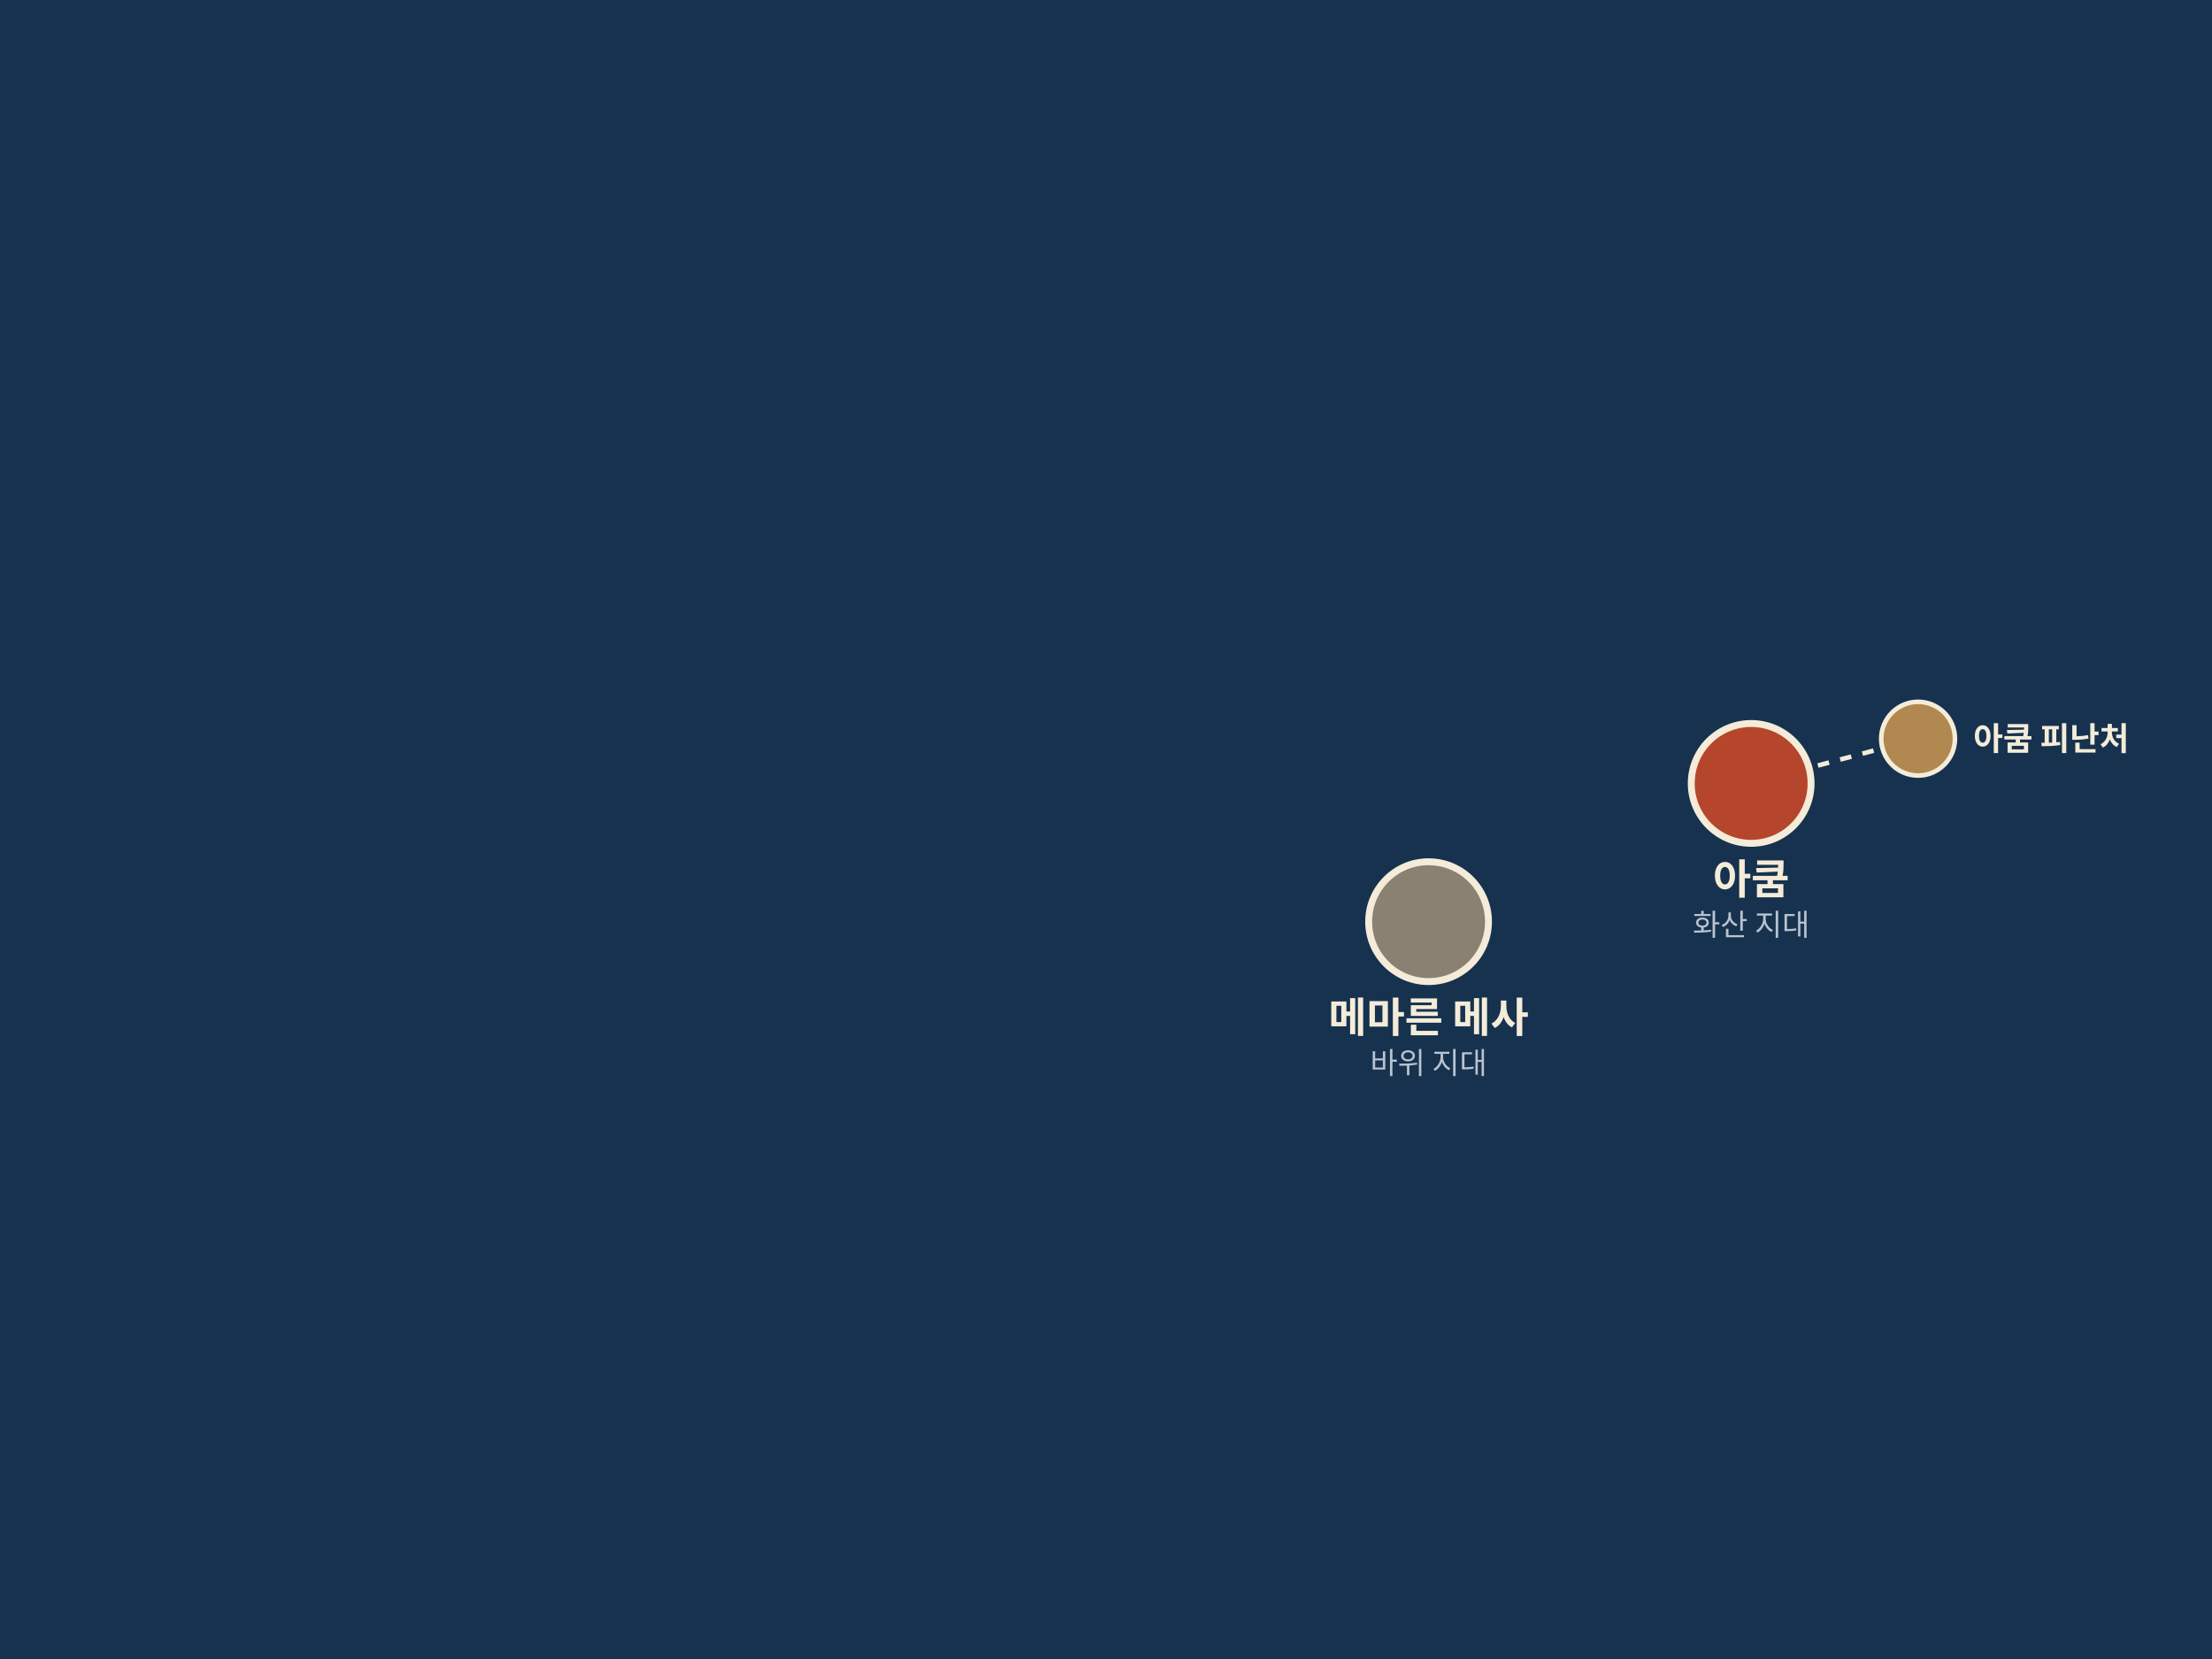
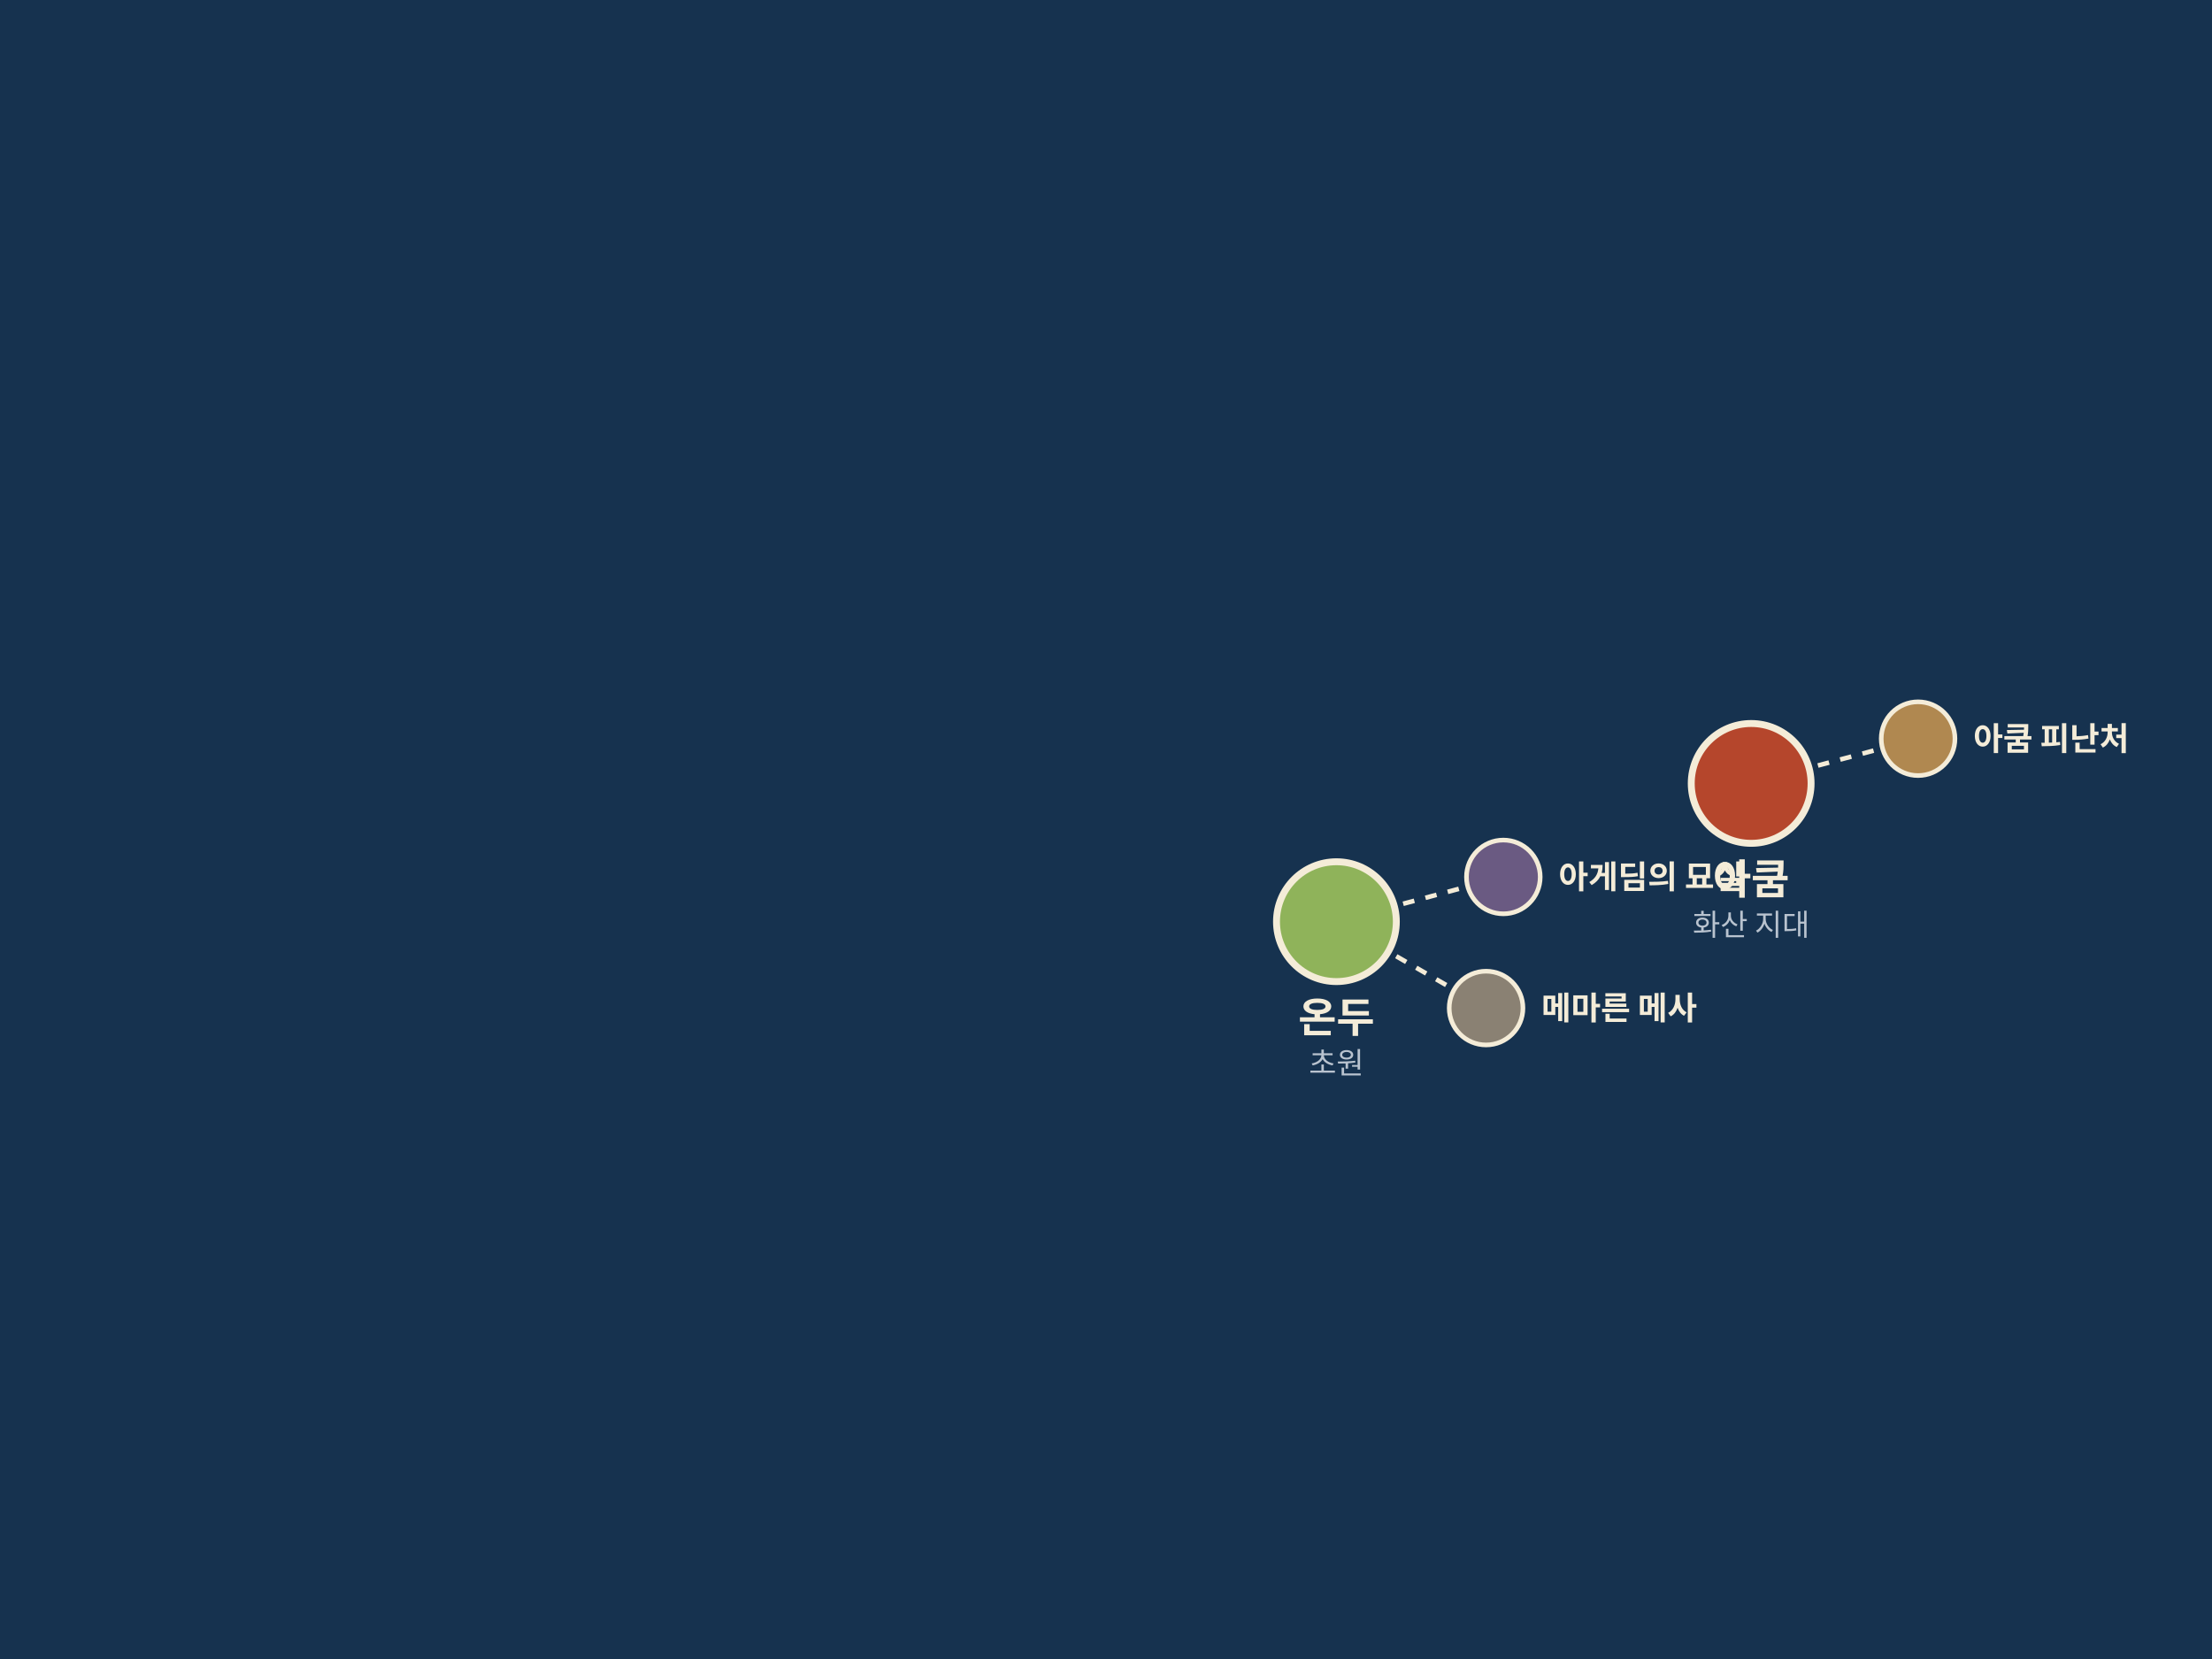
<svg xmlns="http://www.w3.org/2000/svg" viewBox="0 0 960 720" width="960" height="720">
  <style>
    .name { font: 600 18px sans-serif; fill: #f4ecd8; }
    .terrain { font: 13px sans-serif; fill: #b9c3cf; }
    .area { font: 600 14px sans-serif; fill: #f4ecd8; }
  </style>
  <rect width="100%" height="100%" fill="#16324f" />
  <g>
+     <line x1="580" y1="400" x2="652.444" y2="380.589" stroke="#f4ecd8" stroke-width="2" stroke-dasharray="5 5" />
+     <circle cx="652.444" cy="380.589" r="16" fill="#6a5a82" stroke="#f4ecd8" stroke-width="2" />
+     <text x="676.444" y="385.589" class="area">아게딤의 묘실</text>
+   </g>
+   <g>
    <line x1="760" y1="340" x2="832.444" y2="320.589" stroke="#f4ecd8" stroke-width="2" stroke-dasharray="5 5" />
    <circle cx="832.444" cy="320.589" r="16" fill="#b08850" stroke="#f4ecd8" stroke-width="2" />
    <text x="856.444" y="325.589" class="area">아쿰 피난처</text>
+   </g>
+   <g>
+     <line x1="580" y1="400" x2="644.952" y2="437.5" stroke="#f4ecd8" stroke-width="2" stroke-dasharray="5 5" />
+     <circle cx="644.952" cy="437.5" r="16" fill="#8a8173" stroke="#f4ecd8" stroke-width="2" />
+     <text x="668.952" y="442.5" class="area">메마른 메사</text>
  </g>
  <g>
    <circle cx="760" cy="340" r="26" fill="#b5462c" stroke="#f4ecd8" stroke-width="3" />
    <text x="760" y="388" text-anchor="middle" class="name">아쿰</text>
    <text x="760" y="406" text-anchor="middle" class="terrain">화산 지대</text>
  </g>
  <g>
-     <circle cx="620" cy="400" r="26" fill="#8a8173" stroke="#f4ecd8" stroke-width="3" />
-     <text x="620" y="448" text-anchor="middle" class="name">메마른 메사</text>
-     <text x="620" y="466" text-anchor="middle" class="terrain">바위 지대</text>
+     <circle cx="580" cy="400" r="26" fill="#8fb35a" stroke="#f4ecd8" stroke-width="3" />
+     <text x="580" y="448" text-anchor="middle" class="name">온두</text>
+     <text x="580" y="466" text-anchor="middle" class="terrain">초원</text>
  </g>
</svg>
